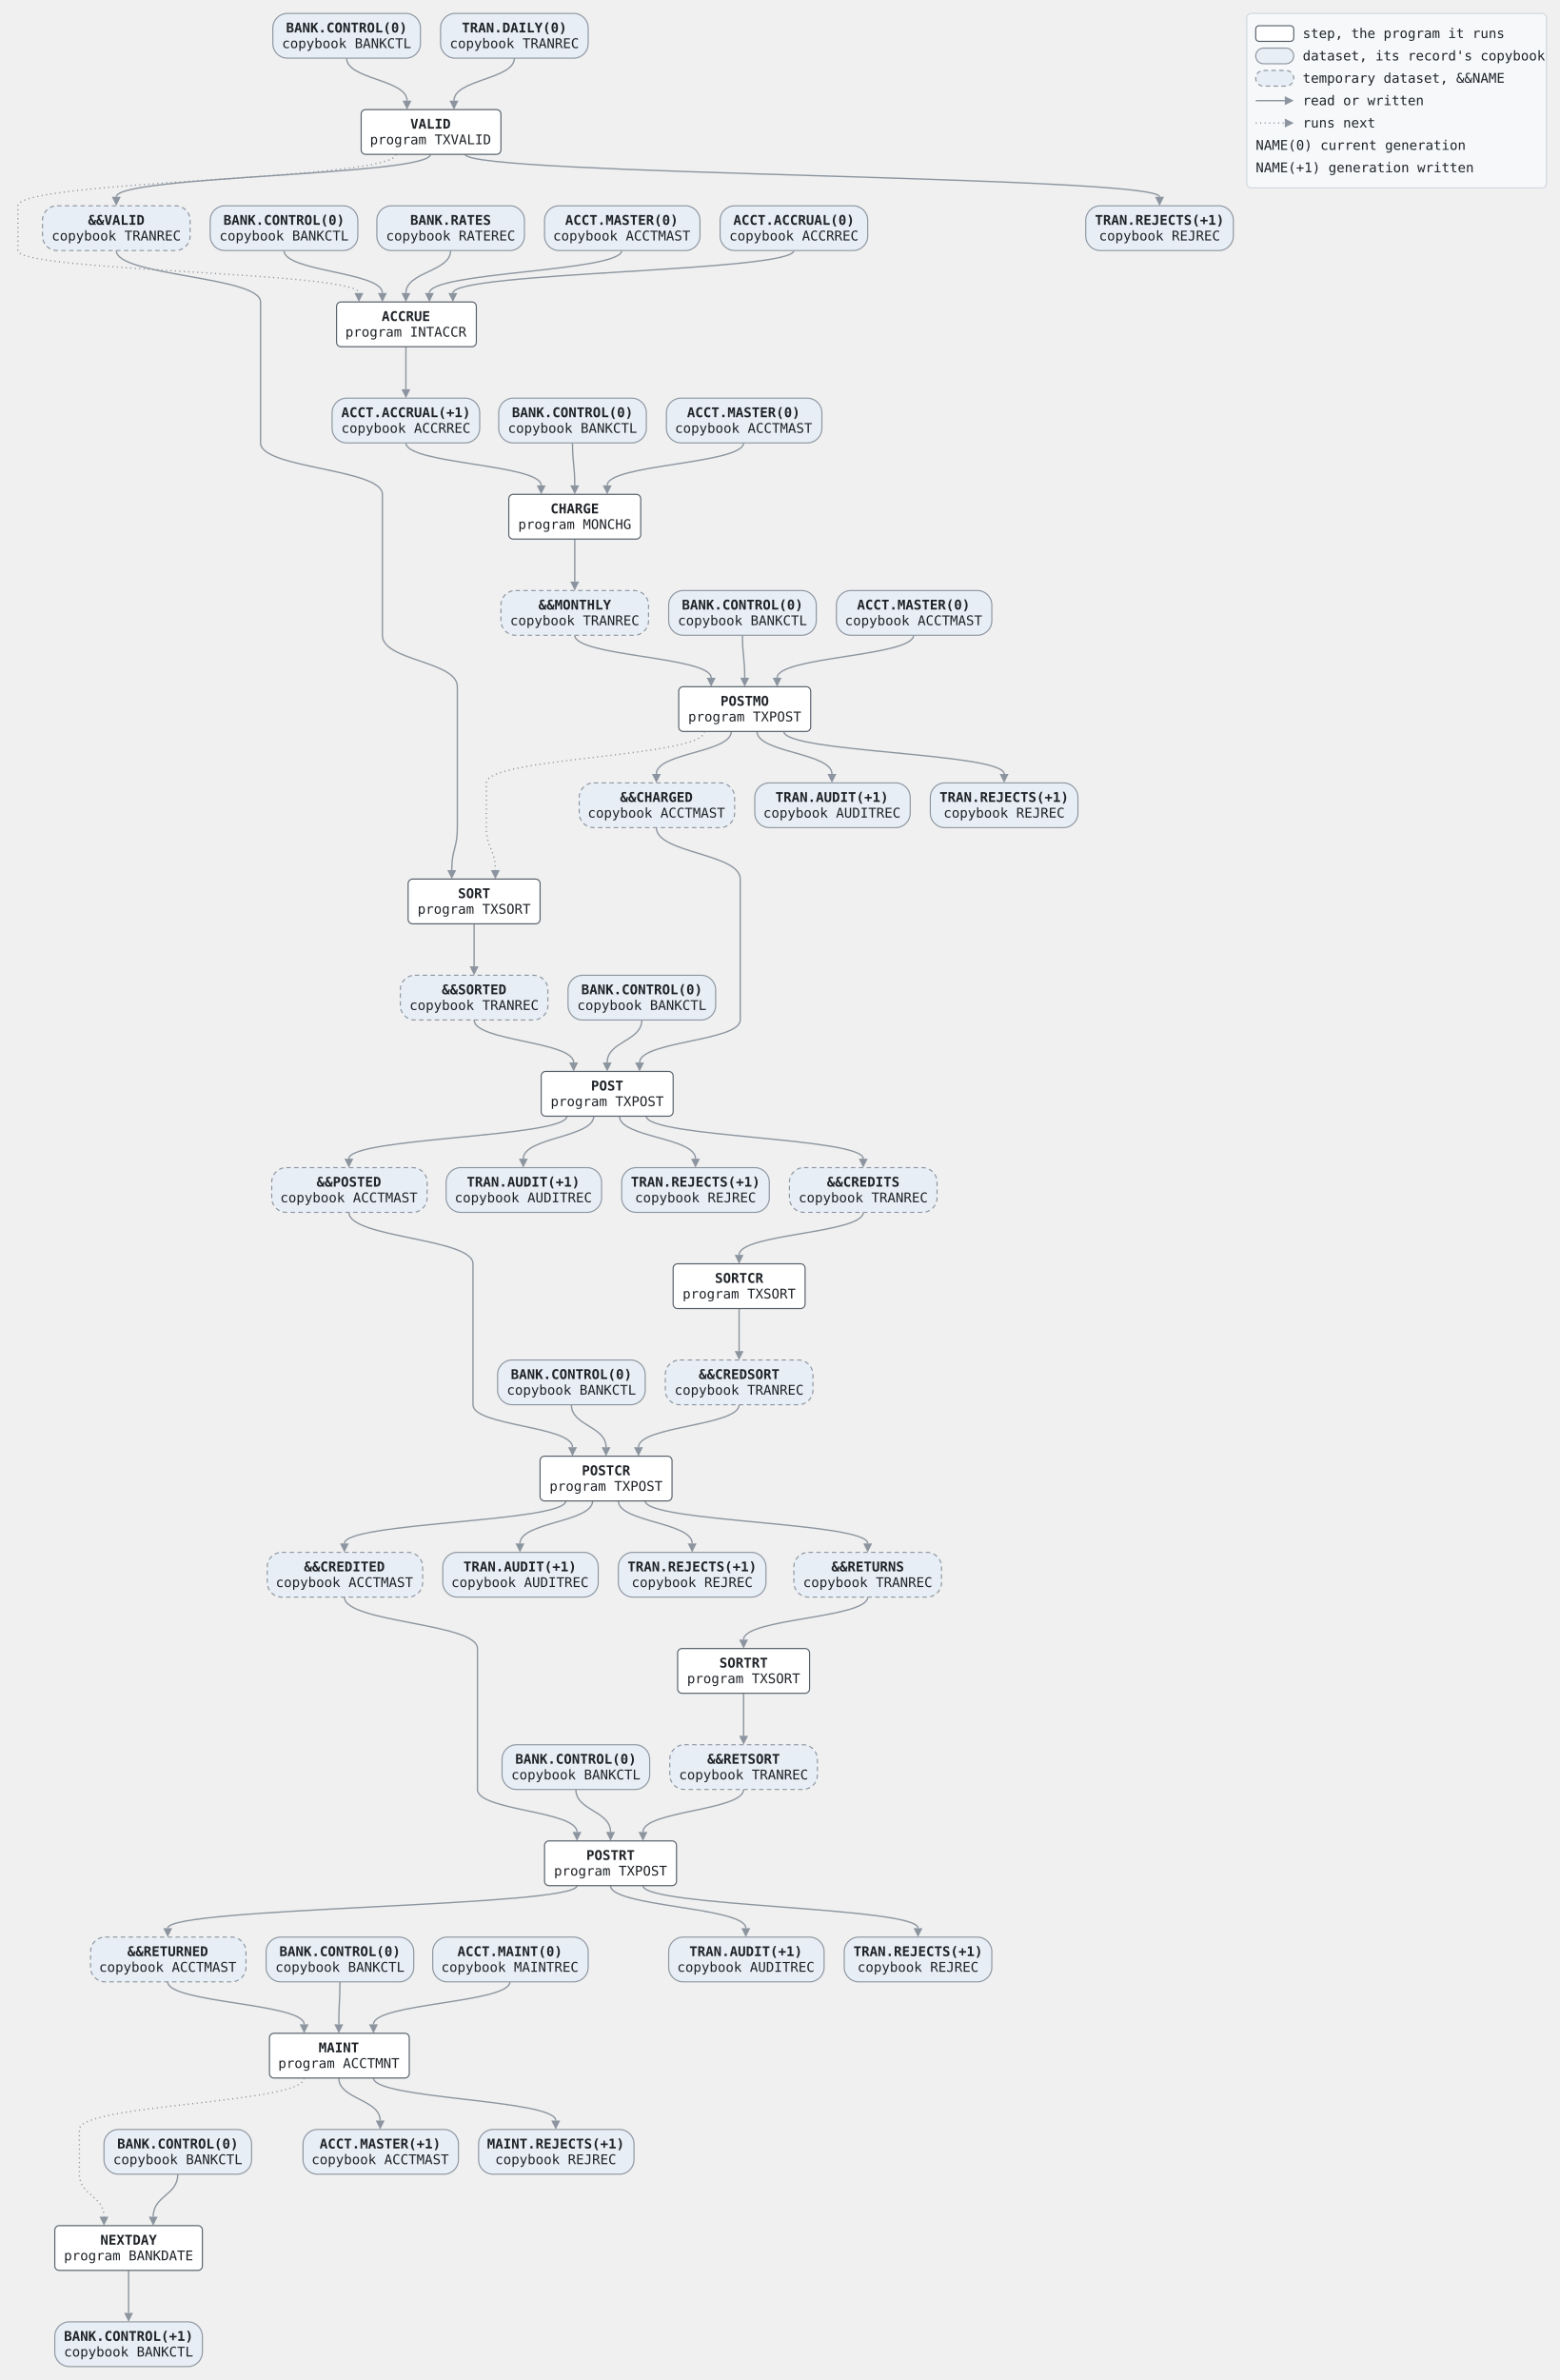
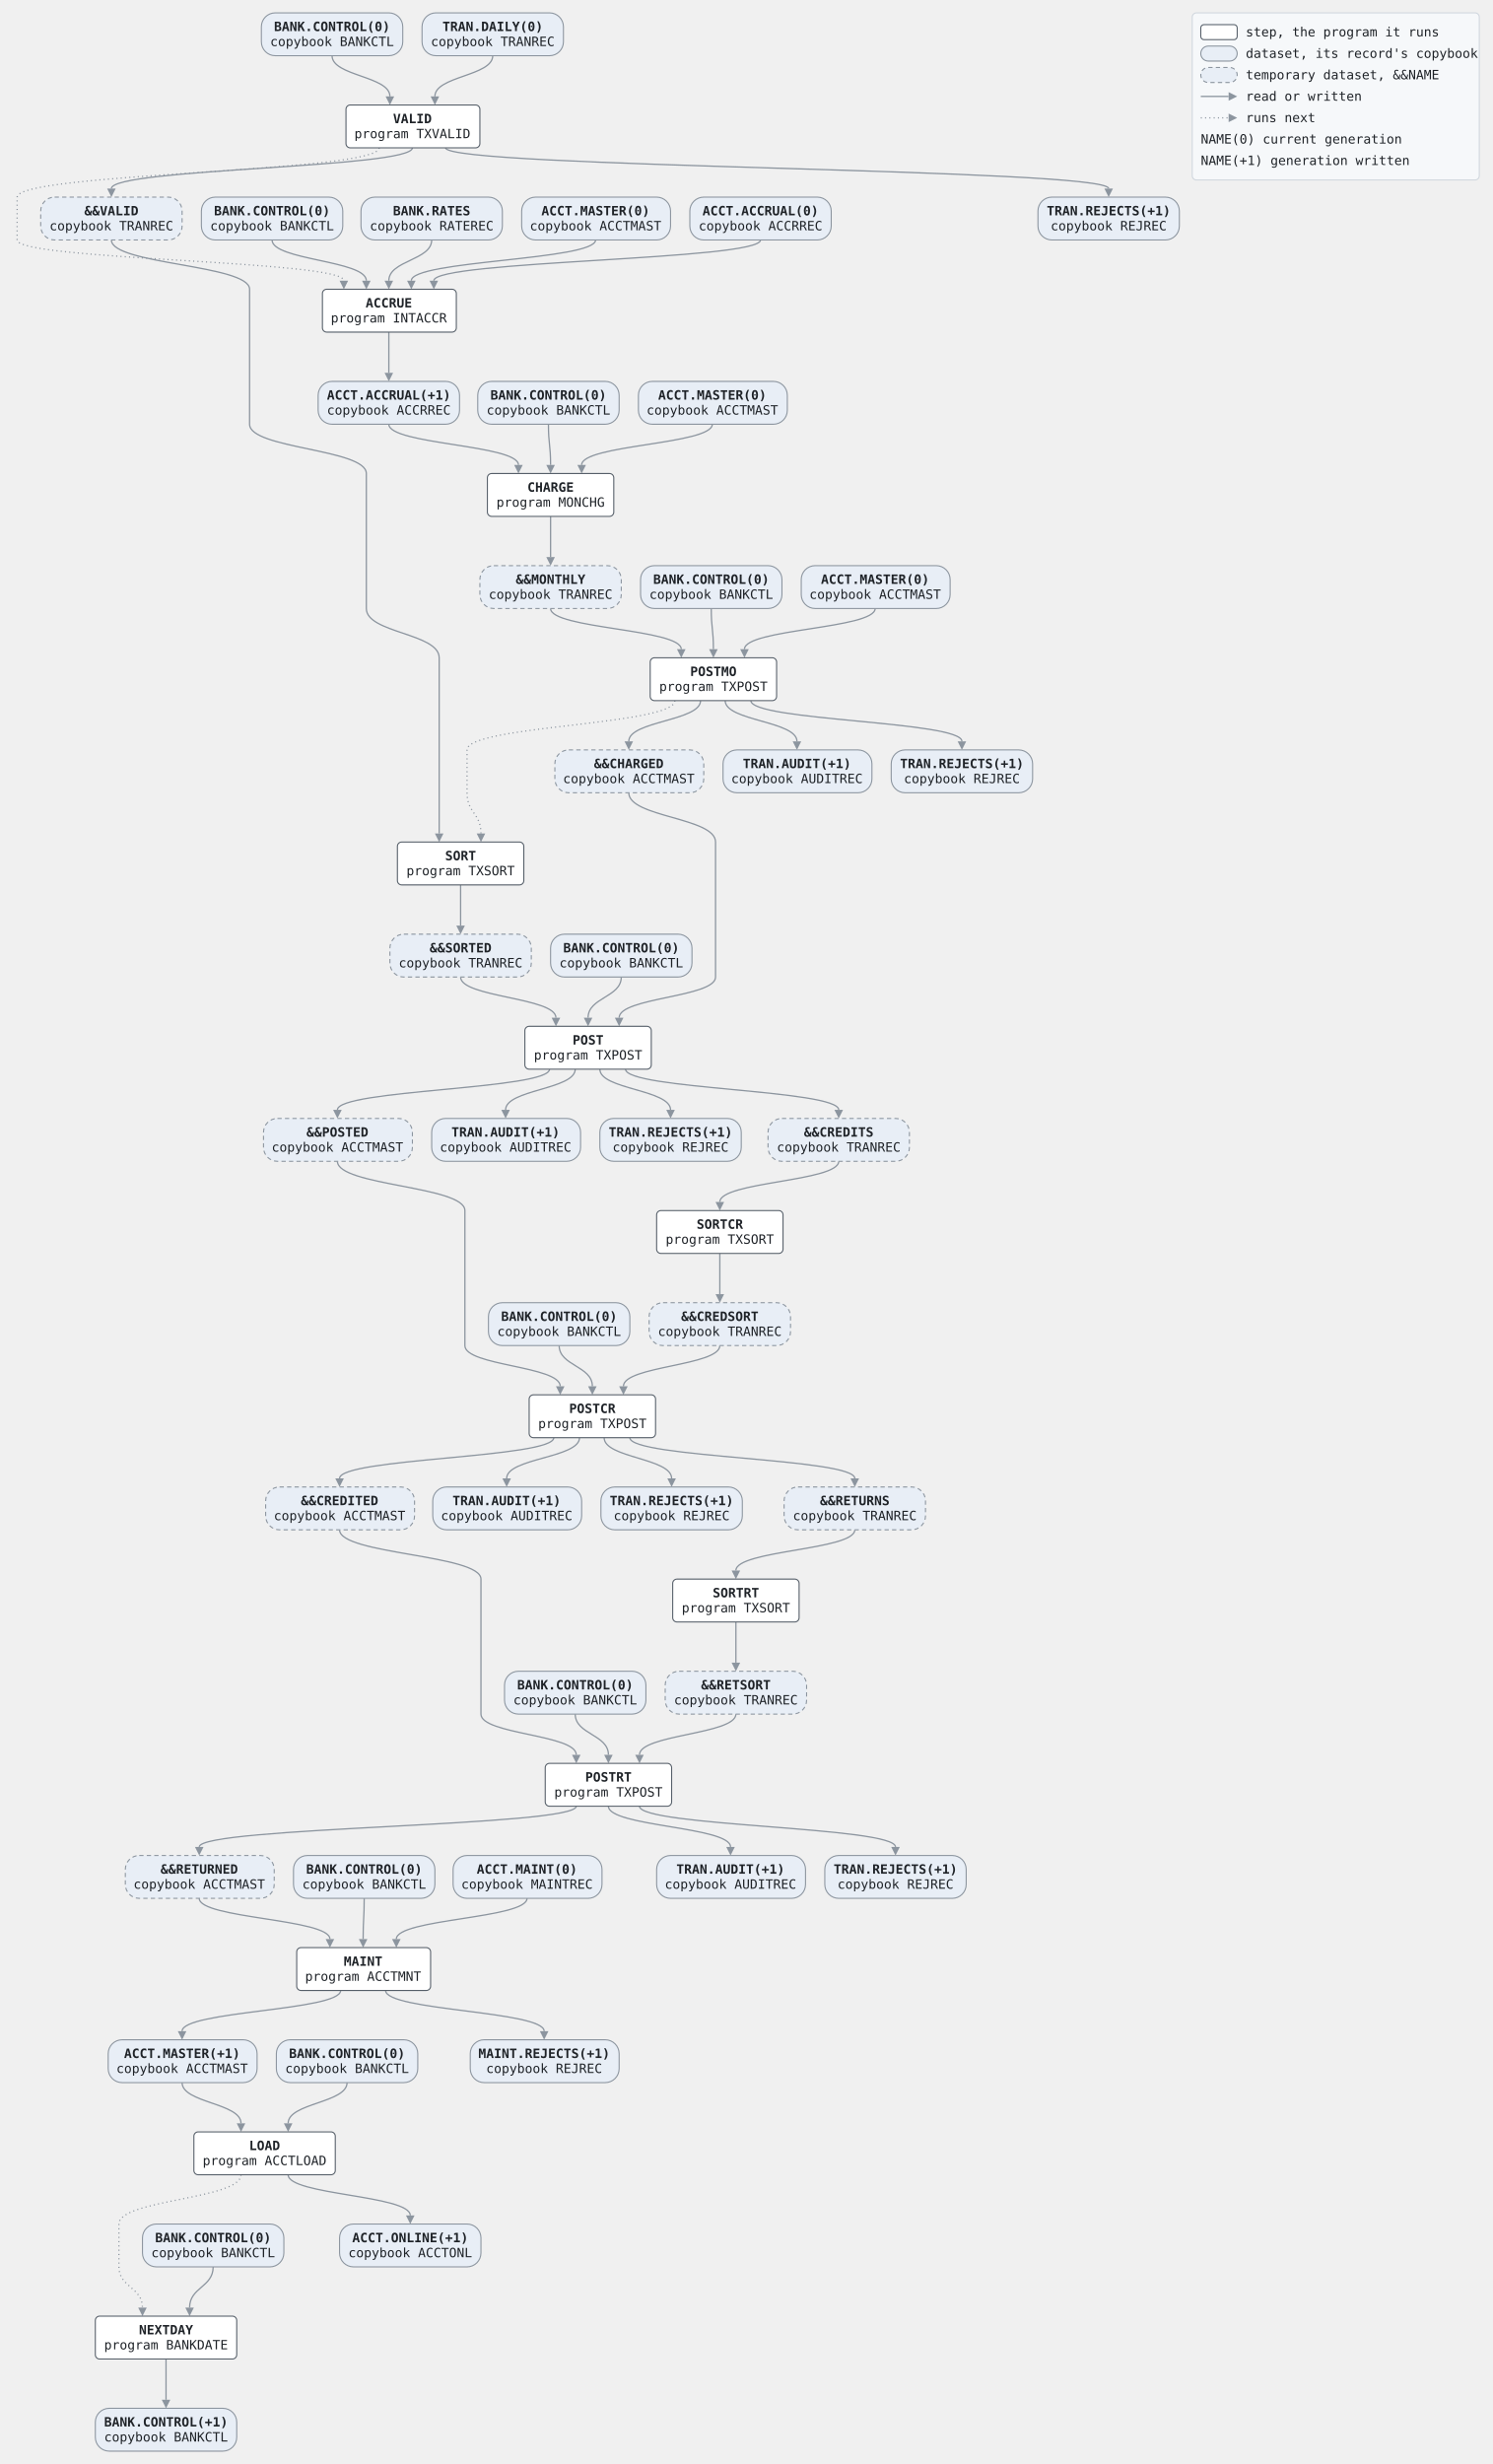
- <svg xmlns="http://www.w3.org/2000/svg" width="1395" height="2128" viewBox="0 0 1395 2128" font-family="ui-monospace, SFMono-Regular, Menlo, Consolas, monospace" font-size="12">
+ <svg xmlns="http://www.w3.org/2000/svg" width="1393" height="2300" viewBox="0 0 1393 2300" font-family="ui-monospace, SFMono-Regular, Menlo, Consolas, monospace" font-size="12">
  <style>
.box { fill: #ffffff; stroke: #57606a; stroke-width: 1 }
.box.emphasis { stroke-width: 2.5 }
.box.data { fill: #e8eef6; stroke: #8c959f }
.box.dashed { stroke-dasharray: 4 3 }
.label { fill: #1f2328 }
.label.first { font-weight: 600 }
.edge { fill: none; stroke: #8c959f; stroke-width: 1.2 }
.edge.dashed { stroke-dasharray: 4 3 }
.edge.dotted { stroke-dasharray: 1 3 }
.head { fill: #8c959f }
.legend { fill: #f6f8fa; stroke: #d0d7de }
@media (prefers-color-scheme: dark) {
  .box { fill: #161b22; stroke: #8b949e }
  .box.data { fill: #1f2a3a; stroke: #6e7681 }
  .label { fill: #e6edf3 }
  .edge { stroke: #6e7681 }
  .head { fill: #6e7681 }
  .legend { fill: #0d1117; stroke: #30363d }
}
</style>
  <defs>
    <marker id="arrow" viewBox="0 0 8 8" refX="0" refY="4" markerUnits="userSpaceOnUse" markerWidth="8" markerHeight="8" orient="auto-start-reverse">
      <path class="head" d="M0,0 L8,4 L0,8 z" />
    </marker>
  </defs>
  <path class="edge" d="M310,52 C310,71 364,71 364,90" marker-end="url(#arrow)" />
  <path class="edge" d="M460,52 C460,71 406,71 406,90" marker-end="url(#arrow)" />
  <path class="edge" d="M385,138 C385,157 104,157 104,176" marker-end="url(#arrow)" />
-   <path class="edge" d="M416,138 C416,157 1037,157 1037,176" marker-end="url(#arrow)" />
+   <path class="edge" d="M416,138 C416,157 1035,157 1035,176" marker-end="url(#arrow)" />
  <path class="edge" d="M254,224 C254,243 342,243 342,262" marker-end="url(#arrow)" />
  <path class="edge" d="M403,224 C403,243 363,243 363,262" marker-end="url(#arrow)" />
  <path class="edge" d="M556,224 C556,243 384,243 384,262" marker-end="url(#arrow)" />
  <path class="edge" d="M710,224 C710,243 405,243 405,262" marker-end="url(#arrow)" />
  <path class="edge dotted" d="M354,138 C354,161 16,161 16,184 L16,224 C16,243 321,243 321,262" marker-end="url(#arrow)" />
  <path class="edge" d="M363,310 C363,329 363,329 363,348" marker-end="url(#arrow)" />
  <path class="edge" d="M512,396 C512,415 514,415 514,434" marker-end="url(#arrow)" />
  <path class="edge" d="M665,396 C665,415 543,415 543,434" marker-end="url(#arrow)" />
  <path class="edge" d="M363,396 C363,415 484,415 484,434" marker-end="url(#arrow)" />
  <path class="edge" d="M514,482 C514,501 514,501 514,520" marker-end="url(#arrow)" />
  <path class="edge" d="M664,568 C664,587 666,587 666,606" marker-end="url(#arrow)" />
  <path class="edge" d="M817,568 C817,587 695,587 695,606" marker-end="url(#arrow)" />
  <path class="edge" d="M514,568 C514,587 636,587 636,606" marker-end="url(#arrow)" />
  <path class="edge" d="M654,654 C654,673 587,673 587,692" marker-end="url(#arrow)" />
  <path class="edge" d="M677,654 C677,673 744,673 744,692" marker-end="url(#arrow)" />
  <path class="edge" d="M701,654 C701,673 898,673 898,692" marker-end="url(#arrow)" />
-   <path class="edge" d="M104,224 C104,247 233,247 233,270 L233,310 C233,333 233,333 233,356 L233,396 C233,419 342,419 342,442 L342,482 C342,505 342,505 342,528 L342,568 C342,591 409,591 409,614 L409,654 C409,677 409,677 409,700 L409,740 C409,759 404,759 404,778" marker-end="url(#arrow)" />
-   <path class="edge dotted" d="M630,654 C630,677 435,677 435,700 L435,740 C435,759 443,759 443,778" marker-end="url(#arrow)" />
-   <path class="edge" d="M424,826 C424,845 424,845 424,864" marker-end="url(#arrow)" />
-   <path class="edge" d="M574,912 C574,931 543,931 543,950" marker-end="url(#arrow)" />
-   <path class="edge" d="M587,740 C587,763 662,763 662,786 L662,826 C662,849 662,849 662,872 L662,912 C662,931 572,931 572,950" marker-end="url(#arrow)" />
-   <path class="edge" d="M424,912 C424,931 513,931 513,950" marker-end="url(#arrow)" />
-   <path class="edge" d="M507,998 C507,1017 312,1017 312,1036" marker-end="url(#arrow)" />
-   <path class="edge" d="M531,998 C531,1017 468,1017 468,1036" marker-end="url(#arrow)" />
-   <path class="edge" d="M554,998 C554,1017 622,1017 622,1036" marker-end="url(#arrow)" />
-   <path class="edge" d="M578,998 C578,1017 772,1017 772,1036" marker-end="url(#arrow)" />
-   <path class="edge" d="M772,1084 C772,1103 661,1103 661,1122" marker-end="url(#arrow)" />
-   <path class="edge" d="M661,1170 C661,1189 661,1189 661,1208" marker-end="url(#arrow)" />
-   <path class="edge" d="M511,1256 C511,1275 542,1275 542,1294" marker-end="url(#arrow)" />
-   <path class="edge" d="M312,1084 C312,1107 423,1107 423,1130 L423,1170 C423,1193 423,1193 423,1216 L423,1256 C423,1275 512,1275 512,1294" marker-end="url(#arrow)" />
-   <path class="edge" d="M661,1256 C661,1275 571,1275 571,1294" marker-end="url(#arrow)" />
-   <path class="edge" d="M506,1342 C506,1361 308,1361 308,1380" marker-end="url(#arrow)" />
-   <path class="edge" d="M530,1342 C530,1361 465,1361 465,1380" marker-end="url(#arrow)" />
-   <path class="edge" d="M553,1342 C553,1361 619,1361 619,1380" marker-end="url(#arrow)" />
-   <path class="edge" d="M577,1342 C577,1361 776,1361 776,1380" marker-end="url(#arrow)" />
-   <path class="edge" d="M776,1428 C776,1447 665,1447 665,1466" marker-end="url(#arrow)" />
-   <path class="edge" d="M665,1514 C665,1533 665,1533 665,1552" marker-end="url(#arrow)" />
-   <path class="edge" d="M515,1600 C515,1619 546,1619 546,1638" marker-end="url(#arrow)" />
-   <path class="edge" d="M308,1428 C308,1451 427,1451 427,1474 L427,1514 C427,1537 427,1537 427,1560 L427,1600 C427,1619 516,1619 516,1638" marker-end="url(#arrow)" />
-   <path class="edge" d="M665,1600 C665,1619 575,1619 575,1638" marker-end="url(#arrow)" />
-   <path class="edge" d="M516,1686 C516,1705 150,1705 150,1724" marker-end="url(#arrow)" />
-   <path class="edge" d="M546,1686 C546,1705 667,1705 667,1724" marker-end="url(#arrow)" />
-   <path class="edge" d="M575,1686 C575,1705 821,1705 821,1724" marker-end="url(#arrow)" />
-   <path class="edge" d="M304,1772 C304,1791 303,1791 303,1810" marker-end="url(#arrow)" />
-   <path class="edge" d="M150,1772 C150,1791 272,1791 272,1810" marker-end="url(#arrow)" />
-   <path class="edge" d="M456,1772 C456,1791 334,1791 334,1810" marker-end="url(#arrow)" />
-   <path class="edge" d="M303,1858 C303,1877 340,1877 340,1896" marker-end="url(#arrow)" />
-   <path class="edge" d="M334,1858 C334,1877 497,1877 497,1896" marker-end="url(#arrow)" />
-   <path class="edge" d="M159,1944 C159,1963 137,1963 137,1982" marker-end="url(#arrow)" />
-   <path class="edge dotted" d="M272,1858 C272,1881 71,1881 71,1904 L71,1944 C71,1963 93,1963 93,1982" marker-end="url(#arrow)" />
-   <path class="edge" d="M115,2030 C115,2049 115,2049 115,2068" marker-end="url(#arrow)" />
+   <path class="edge" d="M104,224 C104,247 233,247 233,270 L233,310 C233,333 233,333 233,356 L233,396 C233,419 342,419 342,442 L342,482 C342,505 342,505 342,528 L342,568 C342,591 410,591 410,614 L410,654 C410,677 410,677 410,700 L410,740 C410,759 410,759 410,778" marker-end="url(#arrow)" />
+   <path class="edge dotted" d="M630,654 C630,677 436,677 436,700 L436,740 C436,759 449,759 449,778" marker-end="url(#arrow)" />
+   <path class="edge" d="M430,826 C430,845 430,845 430,864" marker-end="url(#arrow)" />
+   <path class="edge" d="M580,912 C580,931 549,931 549,950" marker-end="url(#arrow)" />
+   <path class="edge" d="M587,740 C587,763 668,763 668,786 L668,826 C668,849 668,849 668,872 L668,912 C668,931 578,931 578,950" marker-end="url(#arrow)" />
+   <path class="edge" d="M430,912 C430,931 519,931 519,950" marker-end="url(#arrow)" />
+   <path class="edge" d="M513,998 C513,1017 315,1017 315,1036" marker-end="url(#arrow)" />
+   <path class="edge" d="M537,998 C537,1017 472,1017 472,1036" marker-end="url(#arrow)" />
+   <path class="edge" d="M560,998 C560,1017 626,1017 626,1036" marker-end="url(#arrow)" />
+   <path class="edge" d="M584,998 C584,1017 783,1017 783,1036" marker-end="url(#arrow)" />
+   <path class="edge" d="M783,1084 C783,1103 672,1103 672,1122" marker-end="url(#arrow)" />
+   <path class="edge" d="M672,1170 C672,1189 672,1189 672,1208" marker-end="url(#arrow)" />
+   <path class="edge" d="M522,1256 C522,1275 553,1275 553,1294" marker-end="url(#arrow)" />
+   <path class="edge" d="M315,1084 C315,1107 434,1107 434,1130 L434,1170 C434,1193 434,1193 434,1216 L434,1256 C434,1275 523,1275 523,1294" marker-end="url(#arrow)" />
+   <path class="edge" d="M672,1256 C672,1275 582,1275 582,1294" marker-end="url(#arrow)" />
+   <path class="edge" d="M517,1342 C517,1361 317,1361 317,1380" marker-end="url(#arrow)" />
+   <path class="edge" d="M541,1342 C541,1361 473,1361 473,1380" marker-end="url(#arrow)" />
+   <path class="edge" d="M564,1342 C564,1361 627,1361 627,1380" marker-end="url(#arrow)" />
+   <path class="edge" d="M588,1342 C588,1361 798,1361 798,1380" marker-end="url(#arrow)" />
+   <path class="edge" d="M798,1428 C798,1447 687,1447 687,1466" marker-end="url(#arrow)" />
+   <path class="edge" d="M687,1514 C687,1533 687,1533 687,1552" marker-end="url(#arrow)" />
+   <path class="edge" d="M537,1600 C537,1619 568,1619 568,1638" marker-end="url(#arrow)" />
+   <path class="edge" d="M317,1428 C317,1451 449,1451 449,1474 L449,1514 C449,1537 449,1537 449,1560 L449,1600 C449,1619 538,1619 538,1638" marker-end="url(#arrow)" />
+   <path class="edge" d="M687,1600 C687,1619 597,1619 597,1638" marker-end="url(#arrow)" />
+   <path class="edge" d="M538,1686 C538,1705 186,1705 186,1724" marker-end="url(#arrow)" />
+   <path class="edge" d="M568,1686 C568,1705 682,1705 682,1724" marker-end="url(#arrow)" />
+   <path class="edge" d="M597,1686 C597,1705 836,1705 836,1724" marker-end="url(#arrow)" />
+   <path class="edge" d="M340,1772 C340,1791 339,1791 339,1810" marker-end="url(#arrow)" />
+   <path class="edge" d="M186,1772 C186,1791 308,1791 308,1810" marker-end="url(#arrow)" />
+   <path class="edge" d="M492,1772 C492,1791 370,1791 370,1810" marker-end="url(#arrow)" />
+   <path class="edge" d="M318,1858 C318,1877 170,1877 170,1896" marker-end="url(#arrow)" />
+   <path class="edge" d="M360,1858 C360,1877 508,1877 508,1896" marker-end="url(#arrow)" />
+   <path class="edge" d="M324,1944 C324,1963 269,1963 269,1982" marker-end="url(#arrow)" />
+   <path class="edge" d="M170,1944 C170,1963 225,1963 225,1982" marker-end="url(#arrow)" />
+   <path class="edge" d="M269,2030 C269,2049 383,2049 383,2068" marker-end="url(#arrow)" />
+   <path class="edge" d="M199,2116 C199,2135 177,2135 177,2154" marker-end="url(#arrow)" />
+   <path class="edge dotted" d="M225,2030 C225,2053 111,2053 111,2076 L111,2116 C111,2135 133,2135 133,2154" marker-end="url(#arrow)" />
+   <path class="edge" d="M155,2202 C155,2221 155,2221 155,2240" marker-end="url(#arrow)" />
  <a href="../copybooks/BANKCTL.md">
    <rect class="box data" x="244" y="12" width="132" height="40" rx="13" />
    <text class="label first" x="310" y="29" text-anchor="middle">BANK.CONTROL(0)</text>
    <text class="label" x="310" y="43" text-anchor="middle">copybook BANKCTL</text>
  </a>
  <a href="../copybooks/TRANREC.md">
    <rect class="box data" x="394" y="12" width="132" height="40" rx="13" />
    <text class="label first" x="460" y="29" text-anchor="middle">TRAN.DAILY(0)</text>
    <text class="label" x="460" y="43" text-anchor="middle">copybook TRANREC</text>
  </a>
  <a href="../programs/TXVALID.md">
    <rect class="box" x="323" y="98" width="125" height="40" rx="4" />
    <text class="label first" x="385" y="115" text-anchor="middle">VALID</text>
    <text class="label" x="385" y="129" text-anchor="middle">program TXVALID</text>
  </a>
  <a href="../copybooks/TRANREC.md">
    <rect class="box data dashed" x="38" y="184" width="132" height="40" rx="13" />
    <text class="label first" x="104" y="201" text-anchor="middle">&amp;&amp;VALID</text>
    <text class="label" x="104" y="215" text-anchor="middle">copybook TRANREC</text>
  </a>
  <a href="../copybooks/REJREC.md">
-     <rect class="box data" x="971" y="184" width="132" height="40" rx="13" />
-     <text class="label first" x="1037" y="201" text-anchor="middle">TRAN.REJECTS(+1)</text>
-     <text class="label" x="1037" y="215" text-anchor="middle">copybook REJREC</text>
+     <rect class="box data" x="969" y="184" width="132" height="40" rx="13" />
+     <text class="label first" x="1035" y="201" text-anchor="middle">TRAN.REJECTS(+1)</text>
+     <text class="label" x="1035" y="215" text-anchor="middle">copybook REJREC</text>
  </a>
  <a href="../copybooks/BANKCTL.md">
    <rect class="box data" x="188" y="184" width="132" height="40" rx="13" />
    <text class="label first" x="254" y="201" text-anchor="middle">BANK.CONTROL(0)</text>
    <text class="label" x="254" y="215" text-anchor="middle">copybook BANKCTL</text>
  </a>
  <a href="../copybooks/RATEREC.md">
    <rect class="box data" x="337" y="184" width="132" height="40" rx="13" />
    <text class="label first" x="403" y="201" text-anchor="middle">BANK.RATES</text>
    <text class="label" x="403" y="215" text-anchor="middle">copybook RATEREC</text>
  </a>
  <a href="../copybooks/ACCTMAST.md">
    <rect class="box data" x="487" y="184" width="139" height="40" rx="13" />
    <text class="label first" x="556" y="201" text-anchor="middle">ACCT.MASTER(0)</text>
    <text class="label" x="556" y="215" text-anchor="middle">copybook ACCTMAST</text>
  </a>
  <a href="../copybooks/ACCRREC.md">
    <rect class="box data" x="644" y="184" width="132" height="40" rx="13" />
    <text class="label first" x="710" y="201" text-anchor="middle">ACCT.ACCRUAL(0)</text>
    <text class="label" x="710" y="215" text-anchor="middle">copybook ACCRREC</text>
  </a>
  <a href="../programs/INTACCR.md">
    <rect class="box" x="301" y="270" width="125" height="40" rx="4" />
    <text class="label first" x="363" y="287" text-anchor="middle">ACCRUE</text>
    <text class="label" x="363" y="301" text-anchor="middle">program INTACCR</text>
  </a>
  <a href="../copybooks/ACCRREC.md">
    <rect class="box data" x="297" y="356" width="132" height="40" rx="13" />
    <text class="label first" x="363" y="373" text-anchor="middle">ACCT.ACCRUAL(+1)</text>
    <text class="label" x="363" y="387" text-anchor="middle">copybook ACCRREC</text>
  </a>
  <a href="../copybooks/BANKCTL.md">
    <rect class="box data" x="446" y="356" width="132" height="40" rx="13" />
    <text class="label first" x="512" y="373" text-anchor="middle">BANK.CONTROL(0)</text>
    <text class="label" x="512" y="387" text-anchor="middle">copybook BANKCTL</text>
  </a>
  <a href="../copybooks/ACCTMAST.md">
    <rect class="box data" x="596" y="356" width="139" height="40" rx="13" />
    <text class="label first" x="665" y="373" text-anchor="middle">ACCT.MASTER(0)</text>
    <text class="label" x="665" y="387" text-anchor="middle">copybook ACCTMAST</text>
  </a>
  <a href="../programs/MONCHG.md">
    <rect class="box" x="455" y="442" width="118" height="40" rx="4" />
    <text class="label first" x="514" y="459" text-anchor="middle">CHARGE</text>
    <text class="label" x="514" y="473" text-anchor="middle">program MONCHG</text>
  </a>
  <a href="../copybooks/TRANREC.md">
    <rect class="box data dashed" x="448" y="528" width="132" height="40" rx="13" />
    <text class="label first" x="514" y="545" text-anchor="middle">&amp;&amp;MONTHLY</text>
    <text class="label" x="514" y="559" text-anchor="middle">copybook TRANREC</text>
  </a>
  <a href="../copybooks/BANKCTL.md">
    <rect class="box data" x="598" y="528" width="132" height="40" rx="13" />
    <text class="label first" x="664" y="545" text-anchor="middle">BANK.CONTROL(0)</text>
    <text class="label" x="664" y="559" text-anchor="middle">copybook BANKCTL</text>
  </a>
  <a href="../copybooks/ACCTMAST.md">
    <rect class="box data" x="748" y="528" width="139" height="40" rx="13" />
    <text class="label first" x="817" y="545" text-anchor="middle">ACCT.MASTER(0)</text>
    <text class="label" x="817" y="559" text-anchor="middle">copybook ACCTMAST</text>
  </a>
  <a href="../programs/TXPOST.md">
    <rect class="box" x="607" y="614" width="118" height="40" rx="4" />
    <text class="label first" x="666" y="631" text-anchor="middle">POSTMO</text>
    <text class="label" x="666" y="645" text-anchor="middle">program TXPOST</text>
  </a>
  <a href="../copybooks/ACCTMAST.md">
    <rect class="box data dashed" x="518" y="700" width="139" height="40" rx="13" />
    <text class="label first" x="587" y="717" text-anchor="middle">&amp;&amp;CHARGED</text>
    <text class="label" x="587" y="731" text-anchor="middle">copybook ACCTMAST</text>
  </a>
  <a href="../copybooks/AUDITREC.md">
    <rect class="box data" x="675" y="700" width="139" height="40" rx="13" />
    <text class="label first" x="744" y="717" text-anchor="middle">TRAN.AUDIT(+1)</text>
    <text class="label" x="744" y="731" text-anchor="middle">copybook AUDITREC</text>
  </a>
  <a href="../copybooks/REJREC.md">
    <rect class="box data" x="832" y="700" width="132" height="40" rx="13" />
    <text class="label first" x="898" y="717" text-anchor="middle">TRAN.REJECTS(+1)</text>
    <text class="label" x="898" y="731" text-anchor="middle">copybook REJREC</text>
  </a>
  <a href="../programs/TXSORT.md">
-     <rect class="box" x="365" y="786" width="118" height="40" rx="4" />
-     <text class="label first" x="424" y="803" text-anchor="middle">SORT</text>
-     <text class="label" x="424" y="817" text-anchor="middle">program TXSORT</text>
-   </a>
-   <a href="../copybooks/TRANREC.md">
-     <rect class="box data dashed" x="358" y="872" width="132" height="40" rx="13" />
-     <text class="label first" x="424" y="889" text-anchor="middle">&amp;&amp;SORTED</text>
-     <text class="label" x="424" y="903" text-anchor="middle">copybook TRANREC</text>
-   </a>
-   <a href="../copybooks/BANKCTL.md">
-     <rect class="box data" x="508" y="872" width="132" height="40" rx="13" />
-     <text class="label first" x="574" y="889" text-anchor="middle">BANK.CONTROL(0)</text>
-     <text class="label" x="574" y="903" text-anchor="middle">copybook BANKCTL</text>
+     <rect class="box" x="371" y="786" width="118" height="40" rx="4" />
+     <text class="label first" x="430" y="803" text-anchor="middle">SORT</text>
+     <text class="label" x="430" y="817" text-anchor="middle">program TXSORT</text>
+   </a>
+   <a href="../copybooks/TRANREC.md">
+     <rect class="box data dashed" x="364" y="872" width="132" height="40" rx="13" />
+     <text class="label first" x="430" y="889" text-anchor="middle">&amp;&amp;SORTED</text>
+     <text class="label" x="430" y="903" text-anchor="middle">copybook TRANREC</text>
+   </a>
+   <a href="../copybooks/BANKCTL.md">
+     <rect class="box data" x="514" y="872" width="132" height="40" rx="13" />
+     <text class="label first" x="580" y="889" text-anchor="middle">BANK.CONTROL(0)</text>
+     <text class="label" x="580" y="903" text-anchor="middle">copybook BANKCTL</text>
  </a>
  <a href="../programs/TXPOST.md">
-     <rect class="box" x="484" y="958" width="118" height="40" rx="4" />
-     <text class="label first" x="543" y="975" text-anchor="middle">POST</text>
-     <text class="label" x="543" y="989" text-anchor="middle">program TXPOST</text>
-   </a>
-   <a href="../copybooks/ACCTMAST.md">
-     <rect class="box data dashed" x="243" y="1044" width="139" height="40" rx="13" />
-     <text class="label first" x="312" y="1061" text-anchor="middle">&amp;&amp;POSTED</text>
-     <text class="label" x="312" y="1075" text-anchor="middle">copybook ACCTMAST</text>
+     <rect class="box" x="490" y="958" width="118" height="40" rx="4" />
+     <text class="label first" x="549" y="975" text-anchor="middle">POST</text>
+     <text class="label" x="549" y="989" text-anchor="middle">program TXPOST</text>
+   </a>
+   <a href="../copybooks/ACCTMAST.md">
+     <rect class="box data dashed" x="246" y="1044" width="139" height="40" rx="13" />
+     <text class="label first" x="315" y="1061" text-anchor="middle">&amp;&amp;POSTED</text>
+     <text class="label" x="315" y="1075" text-anchor="middle">copybook ACCTMAST</text>
  </a>
  <a href="../copybooks/AUDITREC.md">
-     <rect class="box data" x="399" y="1044" width="139" height="40" rx="13" />
-     <text class="label first" x="468" y="1061" text-anchor="middle">TRAN.AUDIT(+1)</text>
-     <text class="label" x="468" y="1075" text-anchor="middle">copybook AUDITREC</text>
-   </a>
-   <a href="../copybooks/REJREC.md">
-     <rect class="box data" x="556" y="1044" width="132" height="40" rx="13" />
-     <text class="label first" x="622" y="1061" text-anchor="middle">TRAN.REJECTS(+1)</text>
-     <text class="label" x="622" y="1075" text-anchor="middle">copybook REJREC</text>
-   </a>
-   <a href="../copybooks/TRANREC.md">
-     <rect class="box data dashed" x="706" y="1044" width="132" height="40" rx="13" />
-     <text class="label first" x="772" y="1061" text-anchor="middle">&amp;&amp;CREDITS</text>
-     <text class="label" x="772" y="1075" text-anchor="middle">copybook TRANREC</text>
+     <rect class="box data" x="403" y="1044" width="139" height="40" rx="13" />
+     <text class="label first" x="472" y="1061" text-anchor="middle">TRAN.AUDIT(+1)</text>
+     <text class="label" x="472" y="1075" text-anchor="middle">copybook AUDITREC</text>
+   </a>
+   <a href="../copybooks/REJREC.md">
+     <rect class="box data" x="560" y="1044" width="132" height="40" rx="13" />
+     <text class="label first" x="626" y="1061" text-anchor="middle">TRAN.REJECTS(+1)</text>
+     <text class="label" x="626" y="1075" text-anchor="middle">copybook REJREC</text>
+   </a>
+   <a href="../copybooks/TRANREC.md">
+     <rect class="box data dashed" x="717" y="1044" width="132" height="40" rx="13" />
+     <text class="label first" x="783" y="1061" text-anchor="middle">&amp;&amp;CREDITS</text>
+     <text class="label" x="783" y="1075" text-anchor="middle">copybook TRANREC</text>
  </a>
  <a href="../programs/TXSORT.md">
-     <rect class="box" x="602" y="1130" width="118" height="40" rx="4" />
-     <text class="label first" x="661" y="1147" text-anchor="middle">SORTCR</text>
-     <text class="label" x="661" y="1161" text-anchor="middle">program TXSORT</text>
-   </a>
-   <a href="../copybooks/TRANREC.md">
-     <rect class="box data dashed" x="595" y="1216" width="132" height="40" rx="13" />
-     <text class="label first" x="661" y="1233" text-anchor="middle">&amp;&amp;CREDSORT</text>
-     <text class="label" x="661" y="1247" text-anchor="middle">copybook TRANREC</text>
-   </a>
-   <a href="../copybooks/BANKCTL.md">
-     <rect class="box data" x="445" y="1216" width="132" height="40" rx="13" />
-     <text class="label first" x="511" y="1233" text-anchor="middle">BANK.CONTROL(0)</text>
-     <text class="label" x="511" y="1247" text-anchor="middle">copybook BANKCTL</text>
+     <rect class="box" x="613" y="1130" width="118" height="40" rx="4" />
+     <text class="label first" x="672" y="1147" text-anchor="middle">SORTCR</text>
+     <text class="label" x="672" y="1161" text-anchor="middle">program TXSORT</text>
+   </a>
+   <a href="../copybooks/TRANREC.md">
+     <rect class="box data dashed" x="606" y="1216" width="132" height="40" rx="13" />
+     <text class="label first" x="672" y="1233" text-anchor="middle">&amp;&amp;CREDSORT</text>
+     <text class="label" x="672" y="1247" text-anchor="middle">copybook TRANREC</text>
+   </a>
+   <a href="../copybooks/BANKCTL.md">
+     <rect class="box data" x="456" y="1216" width="132" height="40" rx="13" />
+     <text class="label first" x="522" y="1233" text-anchor="middle">BANK.CONTROL(0)</text>
+     <text class="label" x="522" y="1247" text-anchor="middle">copybook BANKCTL</text>
  </a>
  <a href="../programs/TXPOST.md">
-     <rect class="box" x="483" y="1302" width="118" height="40" rx="4" />
-     <text class="label first" x="542" y="1319" text-anchor="middle">POSTCR</text>
-     <text class="label" x="542" y="1333" text-anchor="middle">program TXPOST</text>
-   </a>
-   <a href="../copybooks/ACCTMAST.md">
-     <rect class="box data dashed" x="239" y="1388" width="139" height="40" rx="13" />
-     <text class="label first" x="308" y="1405" text-anchor="middle">&amp;&amp;CREDITED</text>
-     <text class="label" x="308" y="1419" text-anchor="middle">copybook ACCTMAST</text>
+     <rect class="box" x="494" y="1302" width="118" height="40" rx="4" />
+     <text class="label first" x="553" y="1319" text-anchor="middle">POSTCR</text>
+     <text class="label" x="553" y="1333" text-anchor="middle">program TXPOST</text>
+   </a>
+   <a href="../copybooks/ACCTMAST.md">
+     <rect class="box data dashed" x="248" y="1388" width="139" height="40" rx="13" />
+     <text class="label first" x="317" y="1405" text-anchor="middle">&amp;&amp;CREDITED</text>
+     <text class="label" x="317" y="1419" text-anchor="middle">copybook ACCTMAST</text>
  </a>
  <a href="../copybooks/AUDITREC.md">
-     <rect class="box data" x="396" y="1388" width="139" height="40" rx="13" />
-     <text class="label first" x="465" y="1405" text-anchor="middle">TRAN.AUDIT(+1)</text>
-     <text class="label" x="465" y="1419" text-anchor="middle">copybook AUDITREC</text>
-   </a>
-   <a href="../copybooks/REJREC.md">
-     <rect class="box data" x="553" y="1388" width="132" height="40" rx="13" />
-     <text class="label first" x="619" y="1405" text-anchor="middle">TRAN.REJECTS(+1)</text>
-     <text class="label" x="619" y="1419" text-anchor="middle">copybook REJREC</text>
-   </a>
-   <a href="../copybooks/TRANREC.md">
-     <rect class="box data dashed" x="710" y="1388" width="132" height="40" rx="13" />
-     <text class="label first" x="776" y="1405" text-anchor="middle">&amp;&amp;RETURNS</text>
-     <text class="label" x="776" y="1419" text-anchor="middle">copybook TRANREC</text>
+     <rect class="box data" x="404" y="1388" width="139" height="40" rx="13" />
+     <text class="label first" x="473" y="1405" text-anchor="middle">TRAN.AUDIT(+1)</text>
+     <text class="label" x="473" y="1419" text-anchor="middle">copybook AUDITREC</text>
+   </a>
+   <a href="../copybooks/REJREC.md">
+     <rect class="box data" x="561" y="1388" width="132" height="40" rx="13" />
+     <text class="label first" x="627" y="1405" text-anchor="middle">TRAN.REJECTS(+1)</text>
+     <text class="label" x="627" y="1419" text-anchor="middle">copybook REJREC</text>
+   </a>
+   <a href="../copybooks/TRANREC.md">
+     <rect class="box data dashed" x="732" y="1388" width="132" height="40" rx="13" />
+     <text class="label first" x="798" y="1405" text-anchor="middle">&amp;&amp;RETURNS</text>
+     <text class="label" x="798" y="1419" text-anchor="middle">copybook TRANREC</text>
  </a>
  <a href="../programs/TXSORT.md">
-     <rect class="box" x="606" y="1474" width="118" height="40" rx="4" />
-     <text class="label first" x="665" y="1491" text-anchor="middle">SORTRT</text>
-     <text class="label" x="665" y="1505" text-anchor="middle">program TXSORT</text>
-   </a>
-   <a href="../copybooks/TRANREC.md">
-     <rect class="box data dashed" x="599" y="1560" width="132" height="40" rx="13" />
-     <text class="label first" x="665" y="1577" text-anchor="middle">&amp;&amp;RETSORT</text>
-     <text class="label" x="665" y="1591" text-anchor="middle">copybook TRANREC</text>
-   </a>
-   <a href="../copybooks/BANKCTL.md">
-     <rect class="box data" x="449" y="1560" width="132" height="40" rx="13" />
-     <text class="label first" x="515" y="1577" text-anchor="middle">BANK.CONTROL(0)</text>
-     <text class="label" x="515" y="1591" text-anchor="middle">copybook BANKCTL</text>
+     <rect class="box" x="628" y="1474" width="118" height="40" rx="4" />
+     <text class="label first" x="687" y="1491" text-anchor="middle">SORTRT</text>
+     <text class="label" x="687" y="1505" text-anchor="middle">program TXSORT</text>
+   </a>
+   <a href="../copybooks/TRANREC.md">
+     <rect class="box data dashed" x="621" y="1560" width="132" height="40" rx="13" />
+     <text class="label first" x="687" y="1577" text-anchor="middle">&amp;&amp;RETSORT</text>
+     <text class="label" x="687" y="1591" text-anchor="middle">copybook TRANREC</text>
+   </a>
+   <a href="../copybooks/BANKCTL.md">
+     <rect class="box data" x="471" y="1560" width="132" height="40" rx="13" />
+     <text class="label first" x="537" y="1577" text-anchor="middle">BANK.CONTROL(0)</text>
+     <text class="label" x="537" y="1591" text-anchor="middle">copybook BANKCTL</text>
  </a>
  <a href="../programs/TXPOST.md">
-     <rect class="box" x="487" y="1646" width="118" height="40" rx="4" />
-     <text class="label first" x="546" y="1663" text-anchor="middle">POSTRT</text>
-     <text class="label" x="546" y="1677" text-anchor="middle">program TXPOST</text>
-   </a>
-   <a href="../copybooks/ACCTMAST.md">
-     <rect class="box data dashed" x="81" y="1732" width="139" height="40" rx="13" />
-     <text class="label first" x="150" y="1749" text-anchor="middle">&amp;&amp;RETURNED</text>
-     <text class="label" x="150" y="1763" text-anchor="middle">copybook ACCTMAST</text>
+     <rect class="box" x="509" y="1646" width="118" height="40" rx="4" />
+     <text class="label first" x="568" y="1663" text-anchor="middle">POSTRT</text>
+     <text class="label" x="568" y="1677" text-anchor="middle">program TXPOST</text>
+   </a>
+   <a href="../copybooks/ACCTMAST.md">
+     <rect class="box data dashed" x="117" y="1732" width="139" height="40" rx="13" />
+     <text class="label first" x="186" y="1749" text-anchor="middle">&amp;&amp;RETURNED</text>
+     <text class="label" x="186" y="1763" text-anchor="middle">copybook ACCTMAST</text>
  </a>
  <a href="../copybooks/AUDITREC.md">
-     <rect class="box data" x="598" y="1732" width="139" height="40" rx="13" />
-     <text class="label first" x="667" y="1749" text-anchor="middle">TRAN.AUDIT(+1)</text>
-     <text class="label" x="667" y="1763" text-anchor="middle">copybook AUDITREC</text>
-   </a>
-   <a href="../copybooks/REJREC.md">
-     <rect class="box data" x="755" y="1732" width="132" height="40" rx="13" />
-     <text class="label first" x="821" y="1749" text-anchor="middle">TRAN.REJECTS(+1)</text>
-     <text class="label" x="821" y="1763" text-anchor="middle">copybook REJREC</text>
-   </a>
-   <a href="../copybooks/BANKCTL.md">
-     <rect class="box data" x="238" y="1732" width="132" height="40" rx="13" />
-     <text class="label first" x="304" y="1749" text-anchor="middle">BANK.CONTROL(0)</text>
-     <text class="label" x="304" y="1763" text-anchor="middle">copybook BANKCTL</text>
+     <rect class="box data" x="613" y="1732" width="139" height="40" rx="13" />
+     <text class="label first" x="682" y="1749" text-anchor="middle">TRAN.AUDIT(+1)</text>
+     <text class="label" x="682" y="1763" text-anchor="middle">copybook AUDITREC</text>
+   </a>
+   <a href="../copybooks/REJREC.md">
+     <rect class="box data" x="770" y="1732" width="132" height="40" rx="13" />
+     <text class="label first" x="836" y="1749" text-anchor="middle">TRAN.REJECTS(+1)</text>
+     <text class="label" x="836" y="1763" text-anchor="middle">copybook REJREC</text>
+   </a>
+   <a href="../copybooks/BANKCTL.md">
+     <rect class="box data" x="274" y="1732" width="132" height="40" rx="13" />
+     <text class="label first" x="340" y="1749" text-anchor="middle">BANK.CONTROL(0)</text>
+     <text class="label" x="340" y="1763" text-anchor="middle">copybook BANKCTL</text>
  </a>
  <a href="../copybooks/MAINTREC.md">
-     <rect class="box data" x="387" y="1732" width="139" height="40" rx="13" />
-     <text class="label first" x="456" y="1749" text-anchor="middle">ACCT.MAINT(0)</text>
-     <text class="label" x="456" y="1763" text-anchor="middle">copybook MAINTREC</text>
+     <rect class="box data" x="423" y="1732" width="139" height="40" rx="13" />
+     <text class="label first" x="492" y="1749" text-anchor="middle">ACCT.MAINT(0)</text>
+     <text class="label" x="492" y="1763" text-anchor="middle">copybook MAINTREC</text>
  </a>
  <a href="../programs/ACCTMNT.md">
-     <rect class="box" x="241" y="1818" width="125" height="40" rx="4" />
-     <text class="label first" x="303" y="1835" text-anchor="middle">MAINT</text>
-     <text class="label" x="303" y="1849" text-anchor="middle">program ACCTMNT</text>
-   </a>
-   <a href="../copybooks/ACCTMAST.md">
-     <rect class="box data" x="271" y="1904" width="139" height="40" rx="13" />
-     <text class="label first" x="340" y="1921" text-anchor="middle">ACCT.MASTER(+1)</text>
-     <text class="label" x="340" y="1935" text-anchor="middle">copybook ACCTMAST</text>
-   </a>
-   <a href="../copybooks/REJREC.md">
-     <rect class="box data" x="428" y="1904" width="139" height="40" rx="13" />
-     <text class="label first" x="497" y="1921" text-anchor="middle">MAINT.REJECTS(+1)</text>
-     <text class="label" x="497" y="1935" text-anchor="middle">copybook REJREC</text>
-   </a>
-   <a href="../copybooks/BANKCTL.md">
-     <rect class="box data" x="93" y="1904" width="132" height="40" rx="13" />
-     <text class="label first" x="159" y="1921" text-anchor="middle">BANK.CONTROL(0)</text>
-     <text class="label" x="159" y="1935" text-anchor="middle">copybook BANKCTL</text>
+     <rect class="box" x="277" y="1818" width="125" height="40" rx="4" />
+     <text class="label first" x="339" y="1835" text-anchor="middle">MAINT</text>
+     <text class="label" x="339" y="1849" text-anchor="middle">program ACCTMNT</text>
+   </a>
+   <a href="../copybooks/ACCTMAST.md">
+     <rect class="box data" x="101" y="1904" width="139" height="40" rx="13" />
+     <text class="label first" x="170" y="1921" text-anchor="middle">ACCT.MASTER(+1)</text>
+     <text class="label" x="170" y="1935" text-anchor="middle">copybook ACCTMAST</text>
+   </a>
+   <a href="../copybooks/REJREC.md">
+     <rect class="box data" x="439" y="1904" width="139" height="40" rx="13" />
+     <text class="label first" x="508" y="1921" text-anchor="middle">MAINT.REJECTS(+1)</text>
+     <text class="label" x="508" y="1935" text-anchor="middle">copybook REJREC</text>
+   </a>
+   <a href="../copybooks/BANKCTL.md">
+     <rect class="box data" x="258" y="1904" width="132" height="40" rx="13" />
+     <text class="label first" x="324" y="1921" text-anchor="middle">BANK.CONTROL(0)</text>
+     <text class="label" x="324" y="1935" text-anchor="middle">copybook BANKCTL</text>
+   </a>
+   <a href="../programs/ACCTLOAD.md">
+     <rect class="box" x="181" y="1990" width="132" height="40" rx="4" />
+     <text class="label first" x="247" y="2007" text-anchor="middle">LOAD</text>
+     <text class="label" x="247" y="2021" text-anchor="middle">program ACCTLOAD</text>
+   </a>
+   <a href="../copybooks/ACCTONL.md">
+     <rect class="box data" x="317" y="2076" width="132" height="40" rx="13" />
+     <text class="label first" x="383" y="2093" text-anchor="middle">ACCT.ONLINE(+1)</text>
+     <text class="label" x="383" y="2107" text-anchor="middle">copybook ACCTONL</text>
+   </a>
+   <a href="../copybooks/BANKCTL.md">
+     <rect class="box data" x="133" y="2076" width="132" height="40" rx="13" />
+     <text class="label first" x="199" y="2093" text-anchor="middle">BANK.CONTROL(0)</text>
+     <text class="label" x="199" y="2107" text-anchor="middle">copybook BANKCTL</text>
  </a>
  <a href="../programs/BANKDATE.md">
-     <rect class="box" x="49" y="1990" width="132" height="40" rx="4" />
-     <text class="label first" x="115" y="2007" text-anchor="middle">NEXTDAY</text>
-     <text class="label" x="115" y="2021" text-anchor="middle">program BANKDATE</text>
-   </a>
-   <a href="../copybooks/BANKCTL.md">
-     <rect class="box data" x="49" y="2076" width="132" height="40" rx="13" />
-     <text class="label first" x="115" y="2093" text-anchor="middle">BANK.CONTROL(+1)</text>
-     <text class="label" x="115" y="2107" text-anchor="middle">copybook BANKCTL</text>
+     <rect class="box" x="89" y="2162" width="132" height="40" rx="4" />
+     <text class="label first" x="155" y="2179" text-anchor="middle">NEXTDAY</text>
+     <text class="label" x="155" y="2193" text-anchor="middle">program BANKDATE</text>
+   </a>
+   <a href="../copybooks/BANKCTL.md">
+     <rect class="box data" x="89" y="2248" width="132" height="40" rx="13" />
+     <text class="label first" x="155" y="2265" text-anchor="middle">BANK.CONTROL(+1)</text>
+     <text class="label" x="155" y="2279" text-anchor="middle">copybook BANKCTL</text>
  </a>
  <g class="legend-keys">
-     <rect class="legend" x="1115" y="12" width="268" height="156" rx="4" />
-     <rect class="box" x="1123" y="23" width="34" height="14" rx="3" />
-     <text class="label" x="1165" y="34">step, the program it runs</text>
-     <rect class="box data" x="1123" y="43" width="34" height="14" rx="7" />
-     <text class="label" x="1165" y="54">dataset, its record's copybook</text>
-     <rect class="box data dashed" x="1123" y="63" width="34" height="14" rx="7" />
-     <text class="label" x="1165" y="74">temporary dataset, &amp;&amp;NAME</text>
-     <path class="edge" d="M1123,90 L1149,90" marker-end="url(#arrow)" />
-     <text class="label" x="1165" y="94">read or written</text>
-     <path class="edge dotted" d="M1123,110 L1149,110" marker-end="url(#arrow)" />
-     <text class="label" x="1165" y="114">runs next</text>
-     <text class="label" x="1123" y="134">NAME(0)  current generation</text>
-     <text class="label" x="1123" y="154">NAME(+1) generation written</text>
+     <rect class="legend" x="1113" y="12" width="268" height="156" rx="4" />
+     <rect class="box" x="1121" y="23" width="34" height="14" rx="3" />
+     <text class="label" x="1163" y="34">step, the program it runs</text>
+     <rect class="box data" x="1121" y="43" width="34" height="14" rx="7" />
+     <text class="label" x="1163" y="54">dataset, its record's copybook</text>
+     <rect class="box data dashed" x="1121" y="63" width="34" height="14" rx="7" />
+     <text class="label" x="1163" y="74">temporary dataset, &amp;&amp;NAME</text>
+     <path class="edge" d="M1121,90 L1147,90" marker-end="url(#arrow)" />
+     <text class="label" x="1163" y="94">read or written</text>
+     <path class="edge dotted" d="M1121,110 L1147,110" marker-end="url(#arrow)" />
+     <text class="label" x="1163" y="114">runs next</text>
+     <text class="label" x="1121" y="134">NAME(0)  current generation</text>
+     <text class="label" x="1121" y="154">NAME(+1) generation written</text>
  </g>
</svg>
